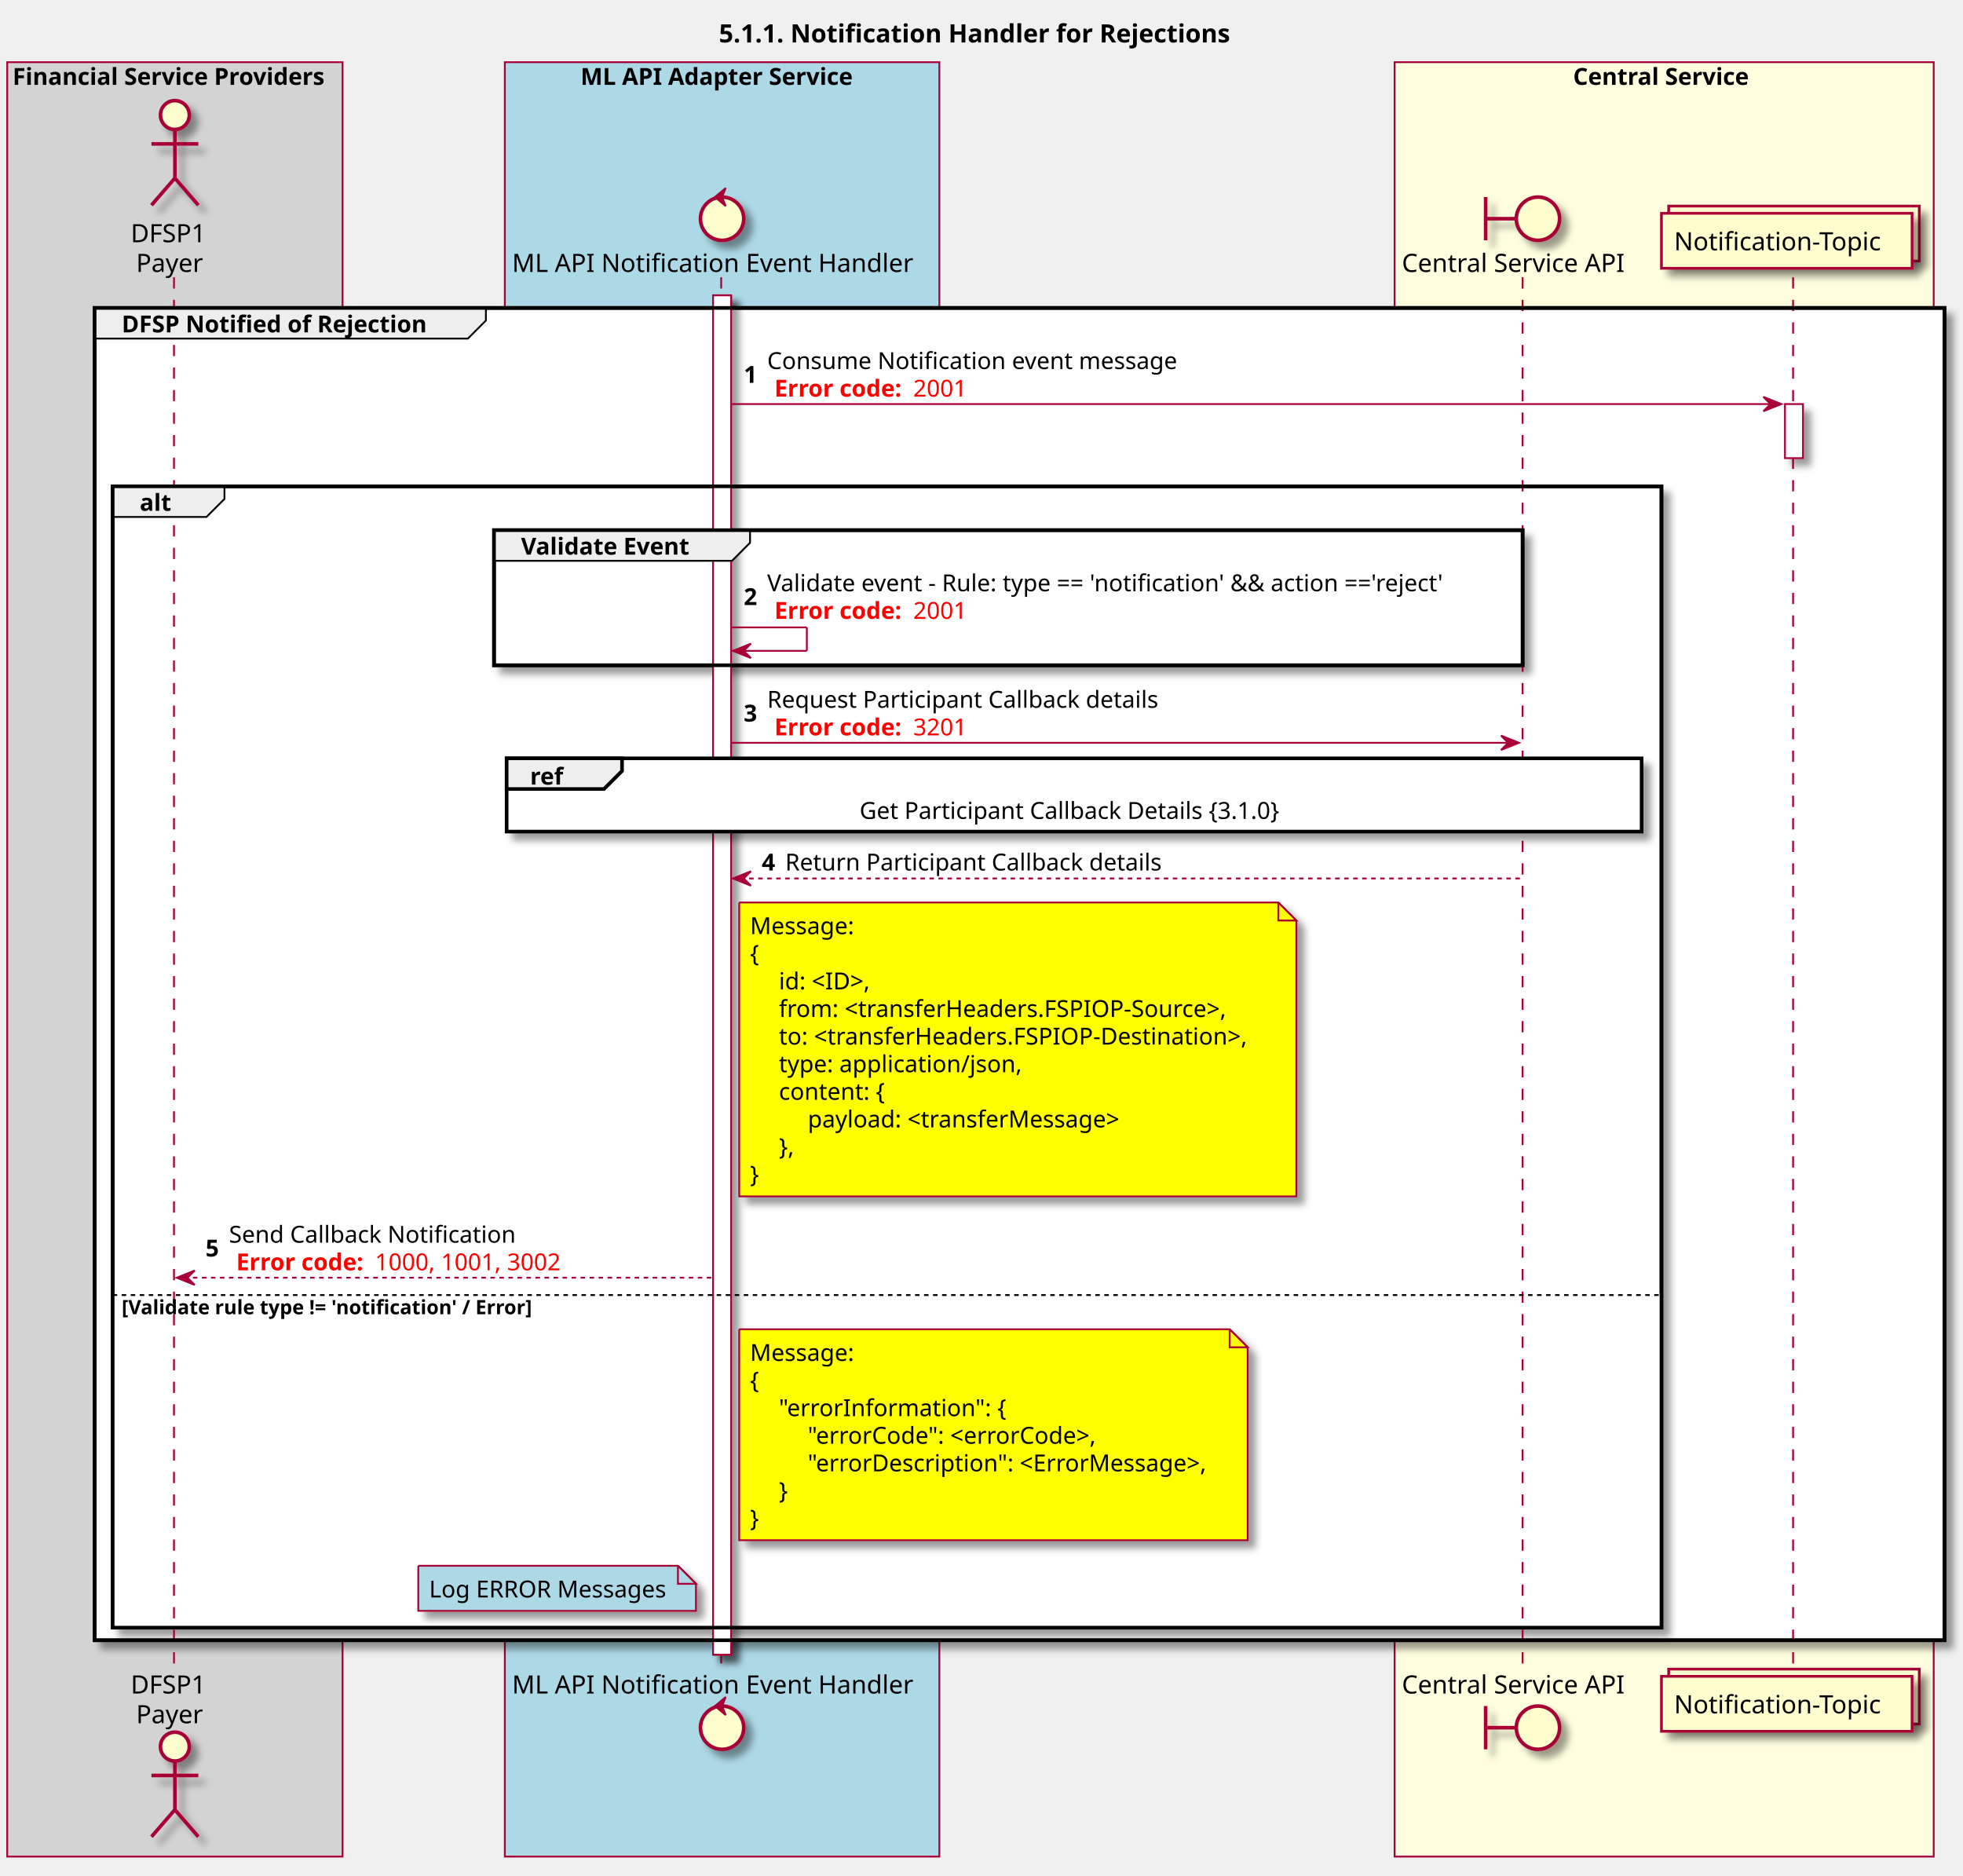
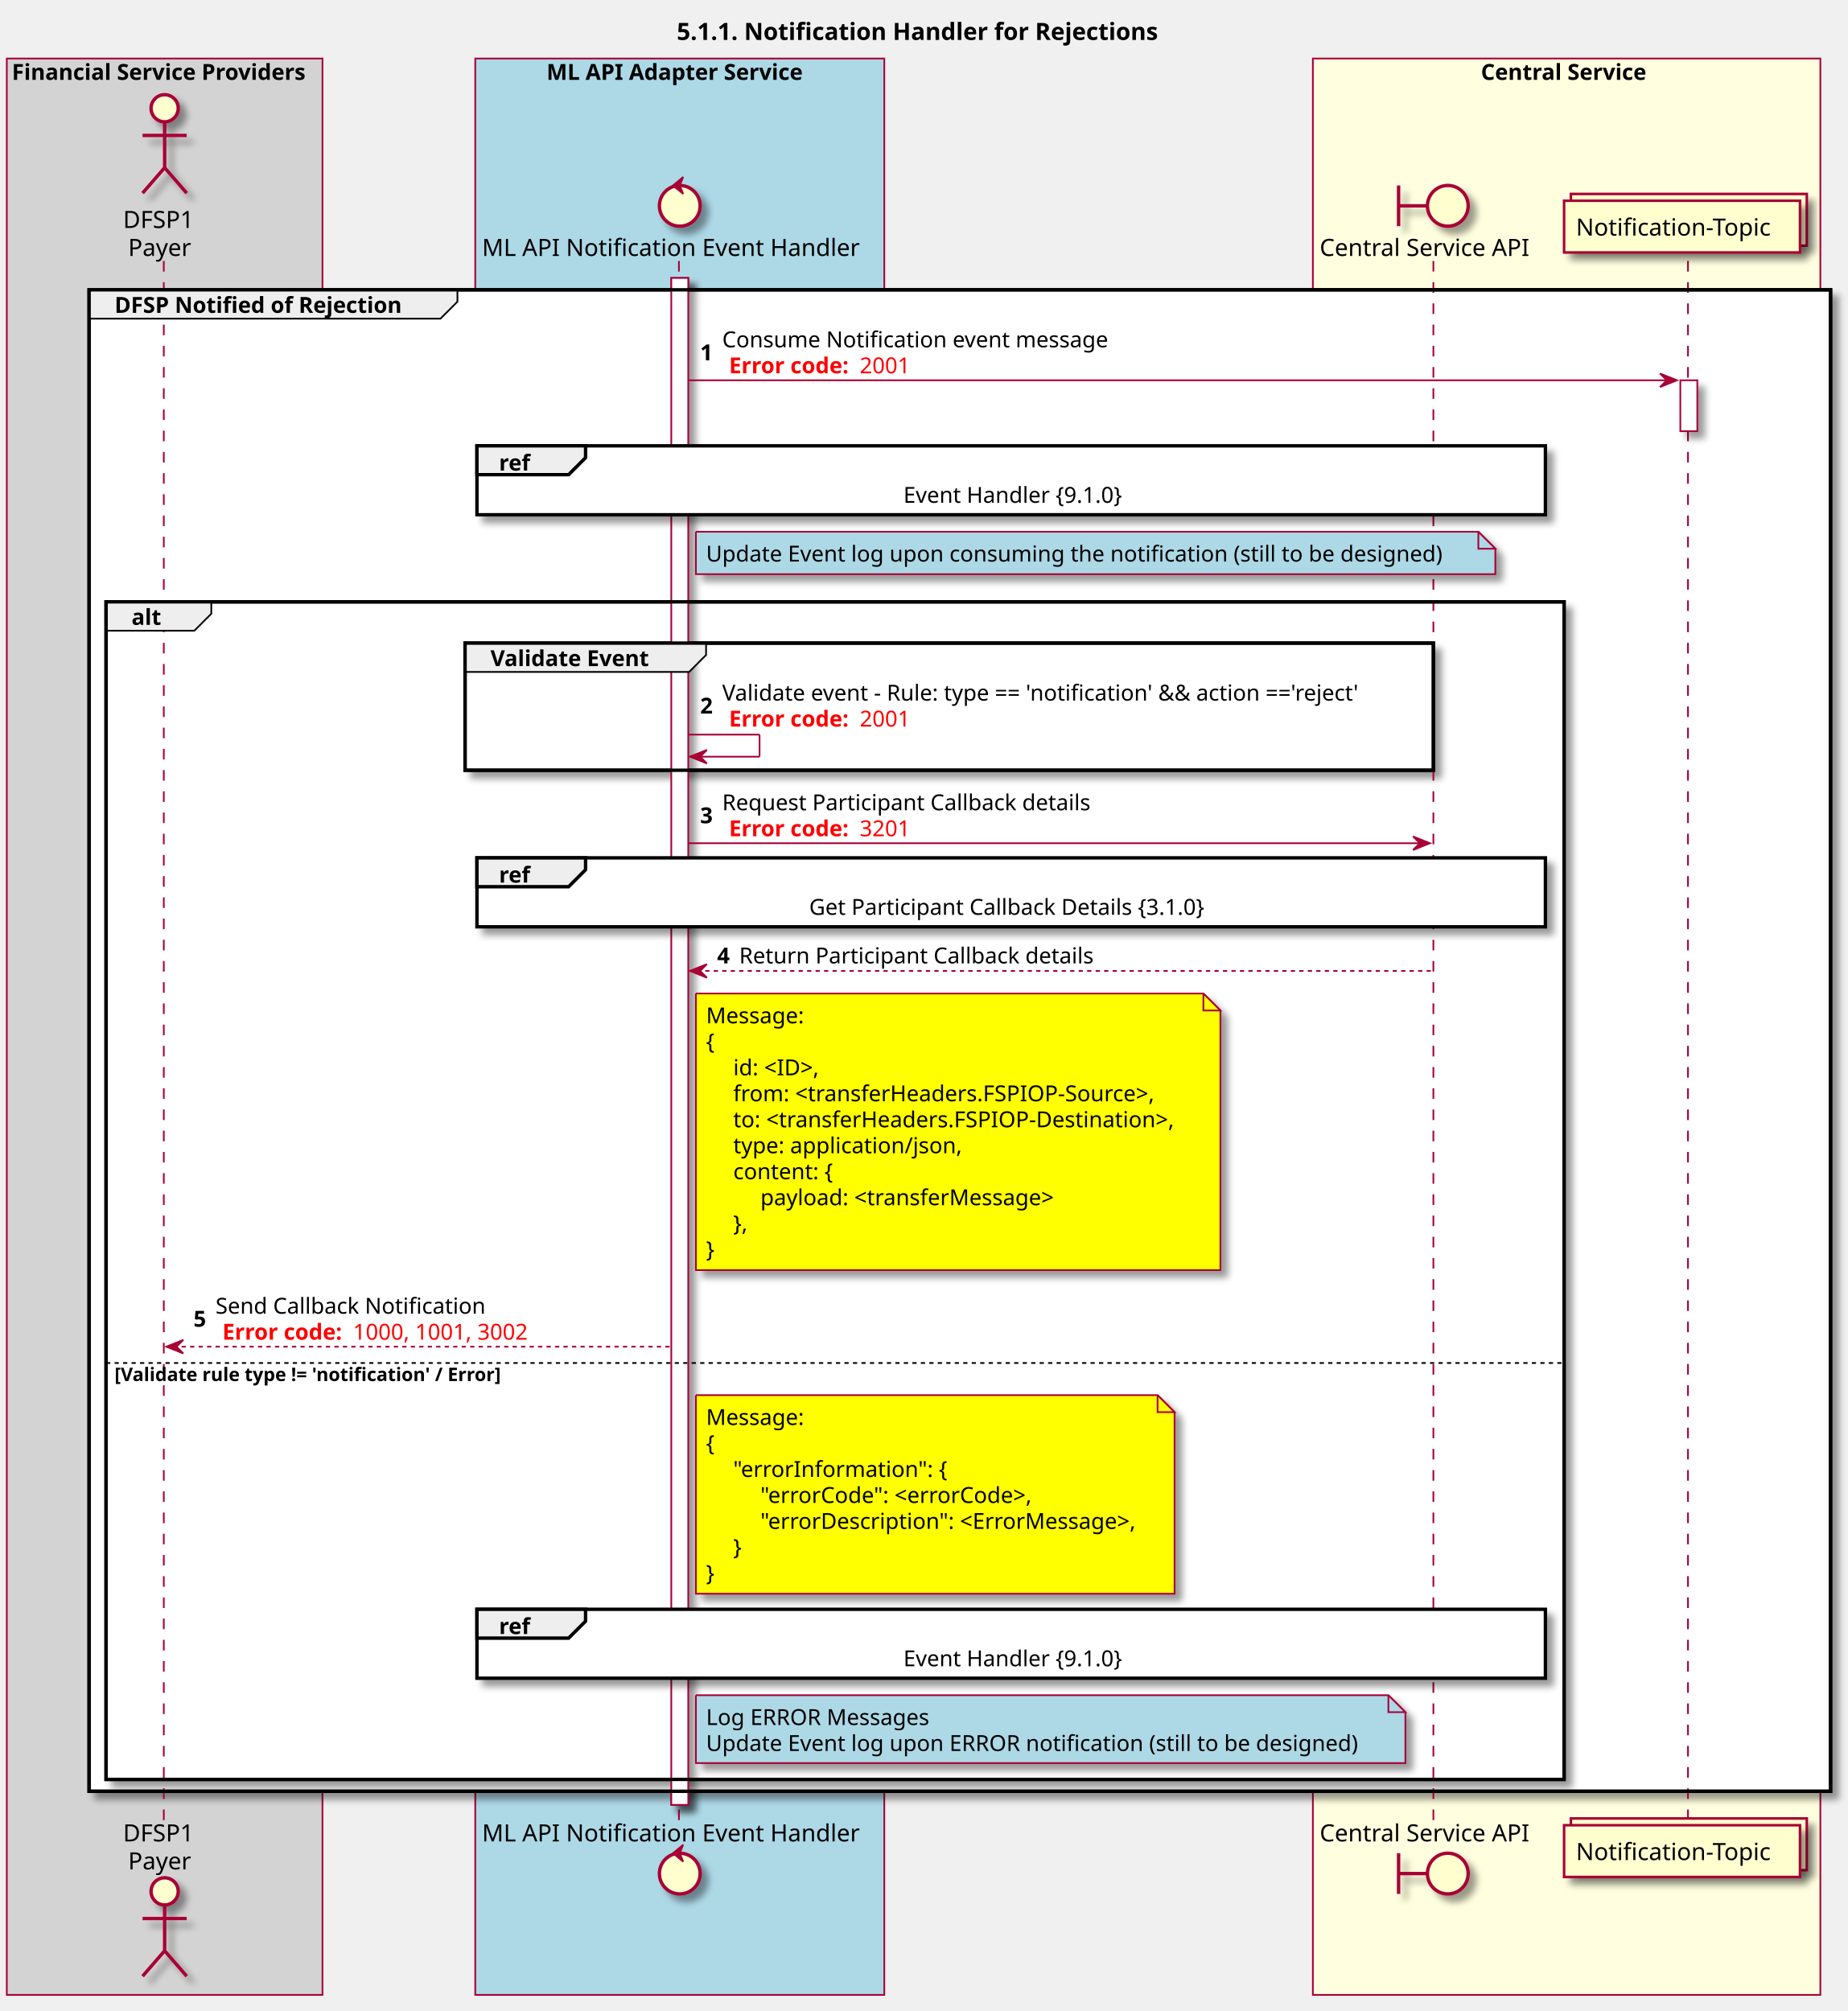
- <svg xmlns="http://www.w3.org/2000/svg" contentScriptType="application/ecmascript" contentStyleType="text/css" height="832px" preserveAspectRatio="none" style="width:871px;height:832px;" version="1.1" viewBox="0 0 871 832" width="871.2px" zoomAndPan="magnify">
+ <svg xmlns="http://www.w3.org/2000/svg" contentScriptType="application/ecmascript" contentStyleType="text/css" height="948.8px" preserveAspectRatio="none" style="width:871px;height:948px;" version="1.1" viewBox="0 0 871 948" width="871.2px" zoomAndPan="magnify">
  <defs>
-     <filter height="300%" id="f1252wdv6zt3p7" width="300%" x="-1" y="-1">
+     <filter height="300%" id="fje4k3qmsr1hd" width="300%" x="-1" y="-1">
      <feGaussianBlur result="blurOut" stdDeviation="1.6" />
      <feColorMatrix in="blurOut" result="blurOut2" type="matrix" values="0 0 0 0 0 0 0 0 0 0 0 0 0 0 0 0 0 0 .4 0" />
      <feOffset dx="3.2" dy="3.2" in="blurOut2" result="blurOut3" />
      <feBlend in="SourceGraphic" in2="blurOut3" mode="normal" />
    </filter>
  </defs>
  <g>
    <text fill="#000000" font-family="sans-serif" font-size="11.2" font-weight="bold" lengthAdjust="spacingAndGlyphs" textLength="235.2" x="319" y="18.828">5.1.1. Notification Handler for Rejections</text>
-     <rect fill="#D3D3D3" height="796.125" style="stroke: #A80036; stroke-width: 0.8;" width="148.8" x="3.2" y="27.591" />
+     <rect fill="#D3D3D3" height="912.816" style="stroke: #A80036; stroke-width: 0.8;" width="148.8" x="3.2" y="27.591" />
    <text fill="#000000" font-family="sans-serif" font-size="10.4" font-weight="bold" lengthAdjust="spacingAndGlyphs" textLength="144" x="5.6" y="37.645">Financial Service Providers</text>
-     <rect fill="#ADD8E6" height="796.125" style="stroke: #A80036; stroke-width: 0.8;" width="192.8" x="224" y="27.591" />
+     <rect fill="#ADD8E6" height="912.816" style="stroke: #A80036; stroke-width: 0.8;" width="192.8" x="224" y="27.591" />
    <text fill="#000000" font-family="sans-serif" font-size="10.4" font-weight="bold" lengthAdjust="spacingAndGlyphs" textLength="125.6" x="257.6" y="37.645">ML API Adapter Service</text>
-     <rect fill="#FFFFE0" height="796.125" style="stroke: #A80036; stroke-width: 0.8;" width="239.2" x="618.8" y="27.591" />
+     <rect fill="#FFFFE0" height="912.816" style="stroke: #A80036; stroke-width: 0.8;" width="239.2" x="618.8" y="27.591" />
    <text fill="#000000" font-family="sans-serif" font-size="10.4" font-weight="bold" lengthAdjust="spacingAndGlyphs" textLength="80.8" x="698" y="37.645">Central Service</text>
-     <rect fill="#FFFFFF" filter="url(#f1252wdv6zt3p7)" height="603.114" style="stroke: #A80036; stroke-width: 0.8;" width="8" x="316.4" y="131.02" />
-     <rect fill="#FFFFFF" filter="url(#f1252wdv6zt3p7)" height="24" style="stroke: #A80036; stroke-width: 0.8;" width="8" x="792" y="179.269" />
-     <rect fill="#FFFFFF" filter="url(#f1252wdv6zt3p7)" height="591.114" style="stroke: #000000; stroke-width: 1.6;" width="820.8" x="42" y="136.62" />
-     <rect fill="#FFFFFF" filter="url(#f1252wdv6zt3p7)" height="506.369" style="stroke: #000000; stroke-width: 1.6;" width="687.2" x="50" y="215.766" />
-     <rect fill="#FFFFFF" filter="url(#f1252wdv6zt3p7)" height="59.945" style="stroke: #000000; stroke-width: 1.6;" width="456.4" x="219.2" y="235.214" />
-     <rect fill="#FFFFFF" height="148.352" style="stroke: none; stroke-width: 0.8;" width="687.2" x="50" y="573.783" />
-     <line style="stroke: #A80036; stroke-width: 0.8; stroke-dasharray: 5.0,5.0;" x1="77.2" x2="77.2" y1="123.02" y2="741.334" />
-     <line style="stroke: #A80036; stroke-width: 0.8; stroke-dasharray: 5.0,5.0;" x1="320" x2="320" y1="123.02" y2="741.334" />
-     <line style="stroke: #A80036; stroke-width: 0.8; stroke-dasharray: 5.0,5.0;" x1="675.6" x2="675.6" y1="123.02" y2="741.334" />
-     <line style="stroke: #A80036; stroke-width: 0.8; stroke-dasharray: 5.0,5.0;" x1="795.6" x2="795.6" y1="123.02" y2="741.334" />
+     <rect fill="#FFFFFF" filter="url(#fje4k3qmsr1hd)" height="719.805" style="stroke: #A80036; stroke-width: 0.8;" width="8" x="316.4" y="131.02" />
+     <rect fill="#FFFFFF" filter="url(#fje4k3qmsr1hd)" height="24" style="stroke: #A80036; stroke-width: 0.8;" width="8" x="792" y="179.269" />
+     <rect fill="#FFFFFF" filter="url(#fje4k3qmsr1hd)" height="707.805" style="stroke: #000000; stroke-width: 1.6;" width="820.8" x="42" y="136.62" />
+     <rect fill="#FFFFFF" filter="url(#fje4k3qmsr1hd)" height="555.114" style="stroke: #000000; stroke-width: 1.6;" width="687.2" x="50" y="283.711" />
+     <rect fill="#FFFFFF" filter="url(#fje4k3qmsr1hd)" height="59.945" style="stroke: #000000; stroke-width: 1.6;" width="456.4" x="219.2" y="303.159" />
+     <rect fill="#FFFFFF" height="197.097" style="stroke: none; stroke-width: 0.8;" width="687.2" x="50" y="641.728" />
+     <line style="stroke: #A80036; stroke-width: 0.8; stroke-dasharray: 5.0,5.0;" x1="77.2" x2="77.2" y1="123.02" y2="858.025" />
+     <line style="stroke: #A80036; stroke-width: 0.8; stroke-dasharray: 5.0,5.0;" x1="320" x2="320" y1="123.02" y2="858.025" />
+     <line style="stroke: #A80036; stroke-width: 0.8; stroke-dasharray: 5.0,5.0;" x1="675.6" x2="675.6" y1="123.02" y2="858.025" />
+     <line style="stroke: #A80036; stroke-width: 0.8; stroke-dasharray: 5.0,5.0;" x1="795.6" x2="795.6" y1="123.02" y2="858.025" />
    <text fill="#000000" font-family="sans-serif" font-size="11.2" lengthAdjust="spacingAndGlyphs" textLength="34.4" x="58" y="107.467">DFSP1</text>
    <text fill="#000000" font-family="sans-serif" font-size="11.2" lengthAdjust="spacingAndGlyphs" textLength="29.6" x="60.4" y="120.658">Payer</text>
-     <ellipse cx="77.6" cy="51.039" fill="#FEFECE" filter="url(#f1252wdv6zt3p7)" rx="6.4" ry="6.4" style="stroke: #A80036; stroke-width: 1.6;" />
-     <path d="M77.6,57.439 L77.6,79.039 M67.2,63.839 L88,63.839 M77.6,79.039 L67.2,91.039 M77.6,79.039 L88,91.039 " fill="none" filter="url(#f1252wdv6zt3p7)" style="stroke: #A80036; stroke-width: 1.6;" />
-     <text fill="#000000" font-family="sans-serif" font-size="11.2" lengthAdjust="spacingAndGlyphs" textLength="34.4" x="58" y="751.362">DFSP1</text>
-     <text fill="#000000" font-family="sans-serif" font-size="11.2" lengthAdjust="spacingAndGlyphs" textLength="29.6" x="60.4" y="764.553">Payer</text>
-     <ellipse cx="77.6" cy="774.916" fill="#FEFECE" filter="url(#f1252wdv6zt3p7)" rx="6.4" ry="6.4" style="stroke: #A80036; stroke-width: 1.6;" />
-     <path d="M77.6,781.316 L77.6,802.916 M67.2,787.716 L88,787.716 M77.6,802.916 L67.2,814.916 M77.6,802.916 L88,814.916 " fill="none" filter="url(#f1252wdv6zt3p7)" style="stroke: #A80036; stroke-width: 1.6;" />
+     <ellipse cx="77.6" cy="51.039" fill="#FEFECE" filter="url(#fje4k3qmsr1hd)" rx="6.4" ry="6.4" style="stroke: #A80036; stroke-width: 1.6;" />
+     <path d="M77.6,57.439 L77.6,79.039 M67.2,63.839 L88,63.839 M77.6,79.039 L67.2,91.039 M77.6,79.039 L88,91.039 " fill="none" filter="url(#fje4k3qmsr1hd)" style="stroke: #A80036; stroke-width: 1.6;" />
+     <text fill="#000000" font-family="sans-serif" font-size="11.2" lengthAdjust="spacingAndGlyphs" textLength="34.4" x="58" y="868.053">DFSP1</text>
+     <text fill="#000000" font-family="sans-serif" font-size="11.2" lengthAdjust="spacingAndGlyphs" textLength="29.6" x="60.4" y="881.244">Payer</text>
+     <ellipse cx="77.6" cy="891.606" fill="#FEFECE" filter="url(#fje4k3qmsr1hd)" rx="6.4" ry="6.4" style="stroke: #A80036; stroke-width: 1.6;" />
+     <path d="M77.6,898.006 L77.6,919.606 M67.2,904.406 L88,904.406 M77.6,919.606 L67.2,931.606 M77.6,919.606 L88,931.606 " fill="none" filter="url(#fje4k3qmsr1hd)" style="stroke: #A80036; stroke-width: 1.6;" />
    <text fill="#000000" font-family="sans-serif" font-size="11.2" lengthAdjust="spacingAndGlyphs" textLength="181.6" x="227.2" y="120.658">ML API Notification Event Handler</text>
-     <ellipse cx="320.4" cy="97.03" fill="#FEFECE" filter="url(#f1252wdv6zt3p7)" rx="9.6" ry="9.6" style="stroke: #A80036; stroke-width: 1.6;" />
+     <ellipse cx="320.4" cy="97.03" fill="#FEFECE" filter="url(#fje4k3qmsr1hd)" rx="9.6" ry="9.6" style="stroke: #A80036; stroke-width: 1.6;" />
    <polygon fill="#A80036" points="317.2,87.43,322,83.43,320.4,87.43,322,91.43,317.2,87.43" style="stroke: #A80036; stroke-width: 0.8;" />
-     <text fill="#000000" font-family="sans-serif" font-size="11.2" lengthAdjust="spacingAndGlyphs" textLength="181.6" x="227.2" y="751.362">ML API Notification Event Handler</text>
-     <ellipse cx="320.4" cy="766.525" fill="#FEFECE" filter="url(#f1252wdv6zt3p7)" rx="9.6" ry="9.6" style="stroke: #A80036; stroke-width: 1.6;" />
-     <polygon fill="#A80036" points="317.2,756.925,322,752.925,320.4,756.925,322,760.925,317.2,756.925" style="stroke: #A80036; stroke-width: 0.8;" />
+     <text fill="#000000" font-family="sans-serif" font-size="11.2" lengthAdjust="spacingAndGlyphs" textLength="181.6" x="227.2" y="868.053">ML API Notification Event Handler</text>
+     <ellipse cx="320.4" cy="883.216" fill="#FEFECE" filter="url(#fje4k3qmsr1hd)" rx="9.6" ry="9.6" style="stroke: #A80036; stroke-width: 1.6;" />
+     <polygon fill="#A80036" points="317.2,873.616,322,869.616,320.4,873.616,322,877.616,317.2,873.616" style="stroke: #A80036; stroke-width: 0.8;" />
    <text fill="#000000" font-family="sans-serif" font-size="11.2" lengthAdjust="spacingAndGlyphs" textLength="102.4" x="622" y="120.658">Central Service API</text>
-     <path d="M659.2,87.43 L659.2,106.63 M659.2,97.03 L672.8,97.03 " fill="none" filter="url(#f1252wdv6zt3p7)" style="stroke: #A80036; stroke-width: 1.6;" />
-     <ellipse cx="682.4" cy="97.03" fill="#FEFECE" filter="url(#f1252wdv6zt3p7)" rx="9.6" ry="9.6" style="stroke: #A80036; stroke-width: 1.6;" />
-     <text fill="#000000" font-family="sans-serif" font-size="11.2" lengthAdjust="spacingAndGlyphs" textLength="102.4" x="622" y="751.362">Central Service API</text>
-     <path d="M659.2,756.925 L659.2,776.125 M659.2,766.525 L672.8,766.525 " fill="none" filter="url(#f1252wdv6zt3p7)" style="stroke: #A80036; stroke-width: 1.6;" />
-     <ellipse cx="682.4" cy="766.525" fill="#FEFECE" filter="url(#f1252wdv6zt3p7)" rx="9.6" ry="9.6" style="stroke: #A80036; stroke-width: 1.6;" />
-     <rect fill="#FEFECE" filter="url(#f1252wdv6zt3p7)" height="24.391" style="stroke: #A80036; stroke-width: 1.2;" width="111.2" x="740.4" y="91.43" />
-     <rect fill="#FEFECE" filter="url(#f1252wdv6zt3p7)" height="24.391" style="stroke: #A80036; stroke-width: 1.2;" width="111.2" x="737.2" y="94.63" />
+     <path d="M659.2,87.43 L659.2,106.63 M659.2,97.03 L672.8,97.03 " fill="none" filter="url(#fje4k3qmsr1hd)" style="stroke: #A80036; stroke-width: 1.6;" />
+     <ellipse cx="682.4" cy="97.03" fill="#FEFECE" filter="url(#fje4k3qmsr1hd)" rx="9.6" ry="9.6" style="stroke: #A80036; stroke-width: 1.6;" />
+     <text fill="#000000" font-family="sans-serif" font-size="11.2" lengthAdjust="spacingAndGlyphs" textLength="102.4" x="622" y="868.053">Central Service API</text>
+     <path d="M659.2,873.616 L659.2,892.816 M659.2,883.216 L672.8,883.216 " fill="none" filter="url(#fje4k3qmsr1hd)" style="stroke: #A80036; stroke-width: 1.6;" />
+     <ellipse cx="682.4" cy="883.216" fill="#FEFECE" filter="url(#fje4k3qmsr1hd)" rx="9.6" ry="9.6" style="stroke: #A80036; stroke-width: 1.6;" />
+     <rect fill="#FEFECE" filter="url(#fje4k3qmsr1hd)" height="24.391" style="stroke: #A80036; stroke-width: 1.2;" width="111.2" x="740.4" y="91.43" />
+     <rect fill="#FEFECE" filter="url(#fje4k3qmsr1hd)" height="24.391" style="stroke: #A80036; stroke-width: 1.2;" width="111.2" x="737.2" y="94.63" />
    <text fill="#000000" font-family="sans-serif" font-size="11.2" lengthAdjust="spacingAndGlyphs" textLength="100" x="742.8" y="111.058">Notification-Topic</text>
-     <rect fill="#FEFECE" filter="url(#f1252wdv6zt3p7)" height="24.391" style="stroke: #A80036; stroke-width: 1.2;" width="111.2" x="740.4" y="740.534" />
-     <rect fill="#FEFECE" filter="url(#f1252wdv6zt3p7)" height="24.391" style="stroke: #A80036; stroke-width: 1.2;" width="111.2" x="737.2" y="743.734" />
-     <text fill="#000000" font-family="sans-serif" font-size="11.2" lengthAdjust="spacingAndGlyphs" textLength="100" x="742.8" y="760.163">Notification-Topic</text>
-     <rect fill="#FFFFFF" filter="url(#f1252wdv6zt3p7)" height="603.114" style="stroke: #A80036; stroke-width: 0.8;" width="8" x="316.4" y="131.02" />
-     <rect fill="#FFFFFF" filter="url(#f1252wdv6zt3p7)" height="24" style="stroke: #A80036; stroke-width: 0.8;" width="8" x="792" y="179.269" />
+     <rect fill="#FEFECE" filter="url(#fje4k3qmsr1hd)" height="24.391" style="stroke: #A80036; stroke-width: 1.2;" width="111.2" x="740.4" y="857.225" />
+     <rect fill="#FEFECE" filter="url(#fje4k3qmsr1hd)" height="24.391" style="stroke: #A80036; stroke-width: 1.2;" width="111.2" x="737.2" y="860.425" />
+     <text fill="#000000" font-family="sans-serif" font-size="11.2" lengthAdjust="spacingAndGlyphs" textLength="100" x="742.8" y="876.853">Notification-Topic</text>
+     <rect fill="#FFFFFF" filter="url(#fje4k3qmsr1hd)" height="719.805" style="stroke: #A80036; stroke-width: 0.8;" width="8" x="316.4" y="131.02" />
+     <rect fill="#FFFFFF" filter="url(#fje4k3qmsr1hd)" height="24" style="stroke: #A80036; stroke-width: 0.8;" width="8" x="792" y="179.269" />
    <path d="M42,136.62 L215.6,136.62 L215.6,142.22 L207.6,150.22 L42,150.22 L42,136.62 " fill="#EEEEEE" style="stroke: #000000; stroke-width: 0.8;" />
-     <rect fill="none" height="591.114" style="stroke: #000000; stroke-width: 1.6;" width="820.8" x="42" y="136.62" />
+     <rect fill="none" height="707.805" style="stroke: #000000; stroke-width: 1.6;" width="820.8" x="42" y="136.62" />
    <text fill="#000000" font-family="sans-serif" font-size="10.4" font-weight="bold" lengthAdjust="spacingAndGlyphs" textLength="137.6" x="54" y="147.475">DFSP Notified of Rejection</text>
    <polygon fill="#A80036" points="782.4,176.069,790.4,179.269,782.4,182.469,785.6,179.269" style="stroke: #A80036; stroke-width: 0.8;" />
    <line style="stroke: #A80036; stroke-width: 0.8;" x1="324.4" x2="787.2" y1="179.269" y2="179.269" />
    <text fill="#000000" font-family="sans-serif" font-size="10.4" font-weight="bold" lengthAdjust="spacingAndGlyphs" textLength="7.2" x="330" y="169.848">1</text>
    <text fill="#000000" font-family="sans-serif" font-size="10.4" lengthAdjust="spacingAndGlyphs" textLength="188" x="340.4" y="163.723">Consume Notification event message</text>
    <text fill="#000000" font-family="sans-serif" font-size="10.4" lengthAdjust="spacingAndGlyphs" textLength="0" x="343.6" y="175.972" />
    <text fill="#FF0000" font-family="sans-serif" font-size="10.4" font-weight="bold" lengthAdjust="spacingAndGlyphs" textLength="58.4" x="343.6" y="175.972">Error code:</text>
    <text fill="#FF0000" font-family="sans-serif" font-size="10.4" lengthAdjust="spacingAndGlyphs" textLength="25.6" x="405.2" y="175.972">2001</text>
-     <path d="M50,215.766 L99.6,215.766 L99.6,221.366 L91.6,229.366 L50,229.366 L50,215.766 " fill="#EEEEEE" style="stroke: #000000; stroke-width: 0.8;" />
-     <rect fill="none" height="506.369" style="stroke: #000000; stroke-width: 1.6;" width="687.2" x="50" y="215.766" />
-     <text fill="#000000" font-family="sans-serif" font-size="10.4" font-weight="bold" lengthAdjust="spacingAndGlyphs" textLength="13.6" x="62" y="226.62">alt</text>
-     <path d="M219.2,235.214 L332.8,235.214 L332.8,240.814 L324.8,248.814 L219.2,248.814 L219.2,235.214 " fill="#EEEEEE" style="stroke: #000000; stroke-width: 0.8;" />
-     <rect fill="none" height="59.945" style="stroke: #000000; stroke-width: 1.6;" width="456.4" x="219.2" y="235.214" />
-     <text fill="#000000" font-family="sans-serif" font-size="10.4" font-weight="bold" lengthAdjust="spacingAndGlyphs" textLength="77.6" x="231.2" y="246.069">Validate Event</text>
-     <line style="stroke: #A80036; stroke-width: 0.8;" x1="324.4" x2="358" y1="278.359" y2="278.359" />
-     <line style="stroke: #A80036; stroke-width: 0.8;" x1="358" x2="358" y1="278.359" y2="288.759" />
-     <line style="stroke: #A80036; stroke-width: 0.8;" x1="325.2" x2="358" y1="288.759" y2="288.759" />
-     <polygon fill="#A80036" points="333.2,285.559,325.2,288.759,333.2,291.959,330,288.759" style="stroke: #A80036; stroke-width: 0.8;" />
-     <text fill="#000000" font-family="sans-serif" font-size="10.4" font-weight="bold" lengthAdjust="spacingAndGlyphs" textLength="7.2" x="330" y="268.441">2</text>
-     <text fill="#000000" font-family="sans-serif" font-size="10.4" lengthAdjust="spacingAndGlyphs" textLength="322.4" x="340.4" y="262.317">Validate event - Rule: type == 'notification' &amp;&amp; action =='reject'</text>
-     <text fill="#000000" font-family="sans-serif" font-size="10.4" lengthAdjust="spacingAndGlyphs" textLength="0" x="343.6" y="274.566" />
-     <text fill="#FF0000" font-family="sans-serif" font-size="10.4" font-weight="bold" lengthAdjust="spacingAndGlyphs" textLength="58.4" x="343.6" y="274.566">Error code:</text>
-     <text fill="#FF0000" font-family="sans-serif" font-size="10.4" lengthAdjust="spacingAndGlyphs" textLength="25.6" x="405.2" y="274.566">2001</text>
-     <polygon fill="#A80036" points="666,326.359,674,329.559,666,332.759,669.2,329.559" style="stroke: #A80036; stroke-width: 0.8;" />
-     <line style="stroke: #A80036; stroke-width: 0.8;" x1="324.4" x2="670.8" y1="329.559" y2="329.559" />
-     <text fill="#000000" font-family="sans-serif" font-size="10.4" font-weight="bold" lengthAdjust="spacingAndGlyphs" textLength="7.2" x="330" y="320.138">3</text>
-     <text fill="#000000" font-family="sans-serif" font-size="10.4" lengthAdjust="spacingAndGlyphs" textLength="180" x="340.4" y="314.014">Request Participant Callback details</text>
-     <text fill="#000000" font-family="sans-serif" font-size="10.4" lengthAdjust="spacingAndGlyphs" textLength="0" x="343.6" y="326.262" />
-     <text fill="#FF0000" font-family="sans-serif" font-size="10.4" font-weight="bold" lengthAdjust="spacingAndGlyphs" textLength="58.4" x="343.6" y="326.262">Error code:</text>
-     <text fill="#FF0000" font-family="sans-serif" font-size="10.4" lengthAdjust="spacingAndGlyphs" textLength="25.6" x="405.2" y="326.262">3201</text>
-     <rect fill="#FFFFFF" filter="url(#f1252wdv6zt3p7)" height="32.497" style="stroke: #000000; stroke-width: 1.6;" width="503.6" x="224.8" y="336.456" />
-     <polygon fill="#EEEEEE" points="224.8,336.456,276,336.456,276,342.056,268,350.056,224.8,350.056,224.8,336.456" style="stroke: #000000; stroke-width: 1.6;" />
-     <text fill="#000000" font-family="sans-serif" font-size="10.4" font-weight="bold" lengthAdjust="spacingAndGlyphs" textLength="15.2" x="235.2" y="348.111">ref</text>
-     <text fill="#000000" font-family="sans-serif" font-size="10.4" lengthAdjust="spacingAndGlyphs" textLength="193.6" x="381.4" y="363.311">Get Participant Callback Details {3.1.0}</text>
-     <polygon fill="#A80036" points="333.2,386.553,325.2,389.753,333.2,392.953,330,389.753" style="stroke: #A80036; stroke-width: 0.8;" />
-     <line style="stroke: #A80036; stroke-width: 0.8; stroke-dasharray: 2.0,2.0;" x1="328.4" x2="674.8" y1="389.753" y2="389.753" />
-     <text fill="#000000" font-family="sans-serif" font-size="10.4" font-weight="bold" lengthAdjust="spacingAndGlyphs" textLength="7.2" x="338" y="386.208">4</text>
-     <text fill="#000000" font-family="sans-serif" font-size="10.4" lengthAdjust="spacingAndGlyphs" textLength="172.8" x="348.4" y="386.208">Return Participant Callback details</text>
-     <path d="M328,400.402 L328,530.802 L575.2,530.802 L575.2,408.402 L567.2,400.402 L328,400.402 " fill="#FFFF00" filter="url(#f1252wdv6zt3p7)" style="stroke: #A80036; stroke-width: 0.8;" />
-     <path d="M567.2,400.402 L567.2,408.402 L575.2,408.402 L567.2,400.402 " fill="#FFFF00" style="stroke: #A80036; stroke-width: 0.8;" />
-     <text fill="#000000" font-family="sans-serif" font-size="10.4" lengthAdjust="spacingAndGlyphs" textLength="46.4" x="332.8" y="414.456">Message:</text>
-     <text fill="#000000" font-family="sans-serif" font-size="10.4" lengthAdjust="spacingAndGlyphs" textLength="3.2" x="332.8" y="426.705">{</text>
-     <text fill="#000000" font-family="sans-serif" font-size="10.4" lengthAdjust="spacingAndGlyphs" textLength="46.4" x="345.6" y="438.953">id: &lt;ID&gt;,</text>
-     <text fill="#000000" font-family="sans-serif" font-size="10.4" lengthAdjust="spacingAndGlyphs" textLength="206.4" x="345.6" y="451.202">from: &lt;transferHeaders.FSPIOP-Source&gt;,</text>
-     <text fill="#000000" font-family="sans-serif" font-size="10.4" lengthAdjust="spacingAndGlyphs" textLength="217.6" x="345.6" y="463.45">to: &lt;transferHeaders.FSPIOP-Destination&gt;,</text>
-     <text fill="#000000" font-family="sans-serif" font-size="10.4" lengthAdjust="spacingAndGlyphs" textLength="114.4" x="345.6" y="475.698">type: application/json,</text>
-     <text fill="#000000" font-family="sans-serif" font-size="10.4" lengthAdjust="spacingAndGlyphs" textLength="48" x="345.6" y="487.947">content: {</text>
-     <text fill="#000000" font-family="sans-serif" font-size="10.4" lengthAdjust="spacingAndGlyphs" textLength="144" x="358.4" y="500.195">payload: &lt;transferMessage&gt;</text>
-     <text fill="#000000" font-family="sans-serif" font-size="10.4" lengthAdjust="spacingAndGlyphs" textLength="6.4" x="345.6" y="512.444">},</text>
-     <text fill="#000000" font-family="sans-serif" font-size="10.4" lengthAdjust="spacingAndGlyphs" textLength="3.2" x="332.8" y="524.692">}</text>
-     <polygon fill="#A80036" points="86.4,563.686,78.4,566.886,86.4,570.086,83.2,566.886" style="stroke: #A80036; stroke-width: 0.8;" />
-     <line style="stroke: #A80036; stroke-width: 0.8; stroke-dasharray: 2.0,2.0;" x1="81.6" x2="315.6" y1="566.886" y2="566.886" />
-     <text fill="#000000" font-family="sans-serif" font-size="10.4" font-weight="bold" lengthAdjust="spacingAndGlyphs" textLength="7.2" x="91.2" y="557.465">5</text>
-     <text fill="#000000" font-family="sans-serif" font-size="10.4" lengthAdjust="spacingAndGlyphs" textLength="133.6" x="101.6" y="551.341">Send Callback Notification</text>
-     <text fill="#000000" font-family="sans-serif" font-size="10.4" lengthAdjust="spacingAndGlyphs" textLength="0" x="104.8" y="563.589" />
-     <text fill="#FF0000" font-family="sans-serif" font-size="10.4" font-weight="bold" lengthAdjust="spacingAndGlyphs" textLength="58.4" x="104.8" y="563.589">Error code:</text>
-     <text fill="#FF0000" font-family="sans-serif" font-size="10.4" lengthAdjust="spacingAndGlyphs" textLength="89.6" x="166.4" y="563.589">1000, 1001, 3002</text>
-     <line style="stroke: #000000; stroke-width: 0.8; stroke-dasharray: 2.0,2.0;" x1="50" x2="737.2" y1="574.583" y2="574.583" />
-     <text fill="#000000" font-family="sans-serif" font-size="8.8" font-weight="bold" lengthAdjust="spacingAndGlyphs" textLength="192" x="54" y="583.091">[Validate rule type != 'notification' / Error]</text>
-     <path d="M328,589.747 L328,683.347 L553.6,683.347 L553.6,597.747 L545.6,589.747 L328,589.747 " fill="#FFFF00" filter="url(#f1252wdv6zt3p7)" style="stroke: #A80036; stroke-width: 0.8;" />
-     <path d="M545.6,589.747 L545.6,597.747 L553.6,597.747 L545.6,589.747 " fill="#FFFF00" style="stroke: #A80036; stroke-width: 0.8;" />
-     <text fill="#000000" font-family="sans-serif" font-size="10.4" lengthAdjust="spacingAndGlyphs" textLength="46.4" x="332.8" y="603.802">Message:</text>
-     <text fill="#000000" font-family="sans-serif" font-size="10.4" lengthAdjust="spacingAndGlyphs" textLength="3.2" x="332.8" y="616.05">{</text>
-     <text fill="#000000" font-family="sans-serif" font-size="10.4" lengthAdjust="spacingAndGlyphs" textLength="100.8" x="345.6" y="628.298">"errorInformation": {</text>
-     <text fill="#000000" font-family="sans-serif" font-size="10.4" lengthAdjust="spacingAndGlyphs" textLength="132.8" x="358.4" y="640.547">"errorCode": &lt;errorCode&gt;,</text>
-     <text fill="#000000" font-family="sans-serif" font-size="10.4" lengthAdjust="spacingAndGlyphs" textLength="183.2" x="358.4" y="652.795">"errorDescription": &lt;ErrorMessage&gt;,</text>
-     <text fill="#000000" font-family="sans-serif" font-size="10.4" lengthAdjust="spacingAndGlyphs" textLength="3.2" x="345.6" y="665.044">}</text>
-     <text fill="#000000" font-family="sans-serif" font-size="10.4" lengthAdjust="spacingAndGlyphs" textLength="3.2" x="332.8" y="677.292">}</text>
-     <path d="M185.6,694.686 L185.6,714.686 L308.8,714.686 L308.8,702.686 L300.8,694.686 L185.6,694.686 " fill="#ADD8E6" filter="url(#f1252wdv6zt3p7)" style="stroke: #A80036; stroke-width: 0.8;" />
-     <path d="M300.8,694.686 L300.8,702.686 L308.8,702.686 L300.8,694.686 " fill="#ADD8E6" style="stroke: #A80036; stroke-width: 0.8;" />
-     <text fill="#000000" font-family="sans-serif" font-size="10.4" lengthAdjust="spacingAndGlyphs" textLength="106.4" x="190.4" y="708.741">Log ERROR Messages</text>
+     <rect fill="#FFFFFF" filter="url(#fje4k3qmsr1hd)" height="32.497" style="stroke: #000000; stroke-width: 1.6;" width="503.6" x="224.8" y="210.166" />
+     <polygon fill="#EEEEEE" points="224.8,210.166,276,210.166,276,215.766,268,223.766,224.8,223.766,224.8,210.166" style="stroke: #000000; stroke-width: 1.6;" />
+     <text fill="#000000" font-family="sans-serif" font-size="10.4" font-weight="bold" lengthAdjust="spacingAndGlyphs" textLength="15.2" x="235.2" y="221.82">ref</text>
+     <text fill="#000000" font-family="sans-serif" font-size="10.4" lengthAdjust="spacingAndGlyphs" textLength="104.8" x="425.8" y="237.02">Event Handler {9.1.0}</text>
+     <path d="M328,250.662 L328,270.663 L704.8,270.663 L704.8,258.663 L696.8,250.662 L328,250.662 " fill="#ADD8E6" filter="url(#fje4k3qmsr1hd)" style="stroke: #A80036; stroke-width: 0.8;" />
+     <path d="M696.8,250.662 L696.8,258.663 L704.8,258.663 L696.8,250.662 " fill="#ADD8E6" style="stroke: #A80036; stroke-width: 0.8;" />
+     <text fill="#000000" font-family="sans-serif" font-size="10.4" lengthAdjust="spacingAndGlyphs" textLength="360" x="332.8" y="264.717">Update Event log upon consuming the notification (still to be designed)</text>
+     <path d="M50,283.711 L99.6,283.711 L99.6,289.311 L91.6,297.311 L50,297.311 L50,283.711 " fill="#EEEEEE" style="stroke: #000000; stroke-width: 0.8;" />
+     <rect fill="none" height="555.114" style="stroke: #000000; stroke-width: 1.6;" width="687.2" x="50" y="283.711" />
+     <text fill="#000000" font-family="sans-serif" font-size="10.4" font-weight="bold" lengthAdjust="spacingAndGlyphs" textLength="13.6" x="62" y="294.566">alt</text>
+     <path d="M219.2,303.159 L332.8,303.159 L332.8,308.759 L324.8,316.759 L219.2,316.759 L219.2,303.159 " fill="#EEEEEE" style="stroke: #000000; stroke-width: 0.8;" />
+     <rect fill="none" height="59.945" style="stroke: #000000; stroke-width: 1.6;" width="456.4" x="219.2" y="303.159" />
+     <text fill="#000000" font-family="sans-serif" font-size="10.4" font-weight="bold" lengthAdjust="spacingAndGlyphs" textLength="77.6" x="231.2" y="314.014">Validate Event</text>
+     <line style="stroke: #A80036; stroke-width: 0.8;" x1="324.4" x2="358" y1="346.305" y2="346.305" />
+     <line style="stroke: #A80036; stroke-width: 0.8;" x1="358" x2="358" y1="346.305" y2="356.705" />
+     <line style="stroke: #A80036; stroke-width: 0.8;" x1="325.2" x2="358" y1="356.705" y2="356.705" />
+     <polygon fill="#A80036" points="333.2,353.505,325.2,356.705,333.2,359.905,330,356.705" style="stroke: #A80036; stroke-width: 0.8;" />
+     <text fill="#000000" font-family="sans-serif" font-size="10.4" font-weight="bold" lengthAdjust="spacingAndGlyphs" textLength="7.2" x="330" y="336.387">2</text>
+     <text fill="#000000" font-family="sans-serif" font-size="10.4" lengthAdjust="spacingAndGlyphs" textLength="322.4" x="340.4" y="330.262">Validate event - Rule: type == 'notification' &amp;&amp; action =='reject'</text>
+     <text fill="#000000" font-family="sans-serif" font-size="10.4" lengthAdjust="spacingAndGlyphs" textLength="0" x="343.6" y="342.511" />
+     <text fill="#FF0000" font-family="sans-serif" font-size="10.4" font-weight="bold" lengthAdjust="spacingAndGlyphs" textLength="58.4" x="343.6" y="342.511">Error code:</text>
+     <text fill="#FF0000" font-family="sans-serif" font-size="10.4" lengthAdjust="spacingAndGlyphs" textLength="25.6" x="405.2" y="342.511">2001</text>
+     <polygon fill="#A80036" points="666,394.305,674,397.505,666,400.705,669.2,397.505" style="stroke: #A80036; stroke-width: 0.8;" />
+     <line style="stroke: #A80036; stroke-width: 0.8;" x1="324.4" x2="670.8" y1="397.505" y2="397.505" />
+     <text fill="#000000" font-family="sans-serif" font-size="10.4" font-weight="bold" lengthAdjust="spacingAndGlyphs" textLength="7.2" x="330" y="388.084">3</text>
+     <text fill="#000000" font-family="sans-serif" font-size="10.4" lengthAdjust="spacingAndGlyphs" textLength="180" x="340.4" y="381.959">Request Participant Callback details</text>
+     <text fill="#000000" font-family="sans-serif" font-size="10.4" lengthAdjust="spacingAndGlyphs" textLength="0" x="343.6" y="394.208" />
+     <text fill="#FF0000" font-family="sans-serif" font-size="10.4" font-weight="bold" lengthAdjust="spacingAndGlyphs" textLength="58.4" x="343.6" y="394.208">Error code:</text>
+     <text fill="#FF0000" font-family="sans-serif" font-size="10.4" lengthAdjust="spacingAndGlyphs" textLength="25.6" x="405.2" y="394.208">3201</text>
+     <rect fill="#FFFFFF" filter="url(#fje4k3qmsr1hd)" height="32.497" style="stroke: #000000; stroke-width: 1.6;" width="503.6" x="224.8" y="404.402" />
+     <polygon fill="#EEEEEE" points="224.8,404.402,276,404.402,276,410.002,268,418.002,224.8,418.002,224.8,404.402" style="stroke: #000000; stroke-width: 1.6;" />
+     <text fill="#000000" font-family="sans-serif" font-size="10.4" font-weight="bold" lengthAdjust="spacingAndGlyphs" textLength="15.2" x="235.2" y="416.056">ref</text>
+     <text fill="#000000" font-family="sans-serif" font-size="10.4" lengthAdjust="spacingAndGlyphs" textLength="193.6" x="381.4" y="431.256">Get Participant Callback Details {3.1.0}</text>
+     <polygon fill="#A80036" points="333.2,454.498,325.2,457.698,333.2,460.898,330,457.698" style="stroke: #A80036; stroke-width: 0.8;" />
+     <line style="stroke: #A80036; stroke-width: 0.8; stroke-dasharray: 2.0,2.0;" x1="328.4" x2="674.8" y1="457.698" y2="457.698" />
+     <text fill="#000000" font-family="sans-serif" font-size="10.4" font-weight="bold" lengthAdjust="spacingAndGlyphs" textLength="7.2" x="338" y="454.153">4</text>
+     <text fill="#000000" font-family="sans-serif" font-size="10.4" lengthAdjust="spacingAndGlyphs" textLength="172.8" x="348.4" y="454.153">Return Participant Callback details</text>
+     <path d="M328,468.347 L328,598.747 L575.2,598.747 L575.2,476.347 L567.2,468.347 L328,468.347 " fill="#FFFF00" filter="url(#fje4k3qmsr1hd)" style="stroke: #A80036; stroke-width: 0.8;" />
+     <path d="M567.2,468.347 L567.2,476.347 L575.2,476.347 L567.2,468.347 " fill="#FFFF00" style="stroke: #A80036; stroke-width: 0.8;" />
+     <text fill="#000000" font-family="sans-serif" font-size="10.4" lengthAdjust="spacingAndGlyphs" textLength="46.4" x="332.8" y="482.402">Message:</text>
+     <text fill="#000000" font-family="sans-serif" font-size="10.4" lengthAdjust="spacingAndGlyphs" textLength="3.2" x="332.8" y="494.65">{</text>
+     <text fill="#000000" font-family="sans-serif" font-size="10.4" lengthAdjust="spacingAndGlyphs" textLength="46.4" x="345.6" y="506.898">id: &lt;ID&gt;,</text>
+     <text fill="#000000" font-family="sans-serif" font-size="10.4" lengthAdjust="spacingAndGlyphs" textLength="206.4" x="345.6" y="519.147">from: &lt;transferHeaders.FSPIOP-Source&gt;,</text>
+     <text fill="#000000" font-family="sans-serif" font-size="10.4" lengthAdjust="spacingAndGlyphs" textLength="217.6" x="345.6" y="531.395">to: &lt;transferHeaders.FSPIOP-Destination&gt;,</text>
+     <text fill="#000000" font-family="sans-serif" font-size="10.4" lengthAdjust="spacingAndGlyphs" textLength="114.4" x="345.6" y="543.644">type: application/json,</text>
+     <text fill="#000000" font-family="sans-serif" font-size="10.4" lengthAdjust="spacingAndGlyphs" textLength="48" x="345.6" y="555.892">content: {</text>
+     <text fill="#000000" font-family="sans-serif" font-size="10.4" lengthAdjust="spacingAndGlyphs" textLength="144" x="358.4" y="568.141">payload: &lt;transferMessage&gt;</text>
+     <text fill="#000000" font-family="sans-serif" font-size="10.4" lengthAdjust="spacingAndGlyphs" textLength="6.4" x="345.6" y="580.389">},</text>
+     <text fill="#000000" font-family="sans-serif" font-size="10.4" lengthAdjust="spacingAndGlyphs" textLength="3.2" x="332.8" y="592.638">}</text>
+     <polygon fill="#A80036" points="86.4,631.631,78.4,634.831,86.4,638.031,83.2,634.831" style="stroke: #A80036; stroke-width: 0.8;" />
+     <line style="stroke: #A80036; stroke-width: 0.8; stroke-dasharray: 2.0,2.0;" x1="81.6" x2="315.6" y1="634.831" y2="634.831" />
+     <text fill="#000000" font-family="sans-serif" font-size="10.4" font-weight="bold" lengthAdjust="spacingAndGlyphs" textLength="7.2" x="91.2" y="625.41">5</text>
+     <text fill="#000000" font-family="sans-serif" font-size="10.4" lengthAdjust="spacingAndGlyphs" textLength="133.6" x="101.6" y="619.286">Send Callback Notification</text>
+     <text fill="#000000" font-family="sans-serif" font-size="10.4" lengthAdjust="spacingAndGlyphs" textLength="0" x="104.8" y="631.534" />
+     <text fill="#FF0000" font-family="sans-serif" font-size="10.4" font-weight="bold" lengthAdjust="spacingAndGlyphs" textLength="58.4" x="104.8" y="631.534">Error code:</text>
+     <text fill="#FF0000" font-family="sans-serif" font-size="10.4" lengthAdjust="spacingAndGlyphs" textLength="89.6" x="166.4" y="631.534">1000, 1001, 3002</text>
+     <line style="stroke: #000000; stroke-width: 0.8; stroke-dasharray: 2.0,2.0;" x1="50" x2="737.2" y1="642.528" y2="642.528" />
+     <text fill="#000000" font-family="sans-serif" font-size="8.8" font-weight="bold" lengthAdjust="spacingAndGlyphs" textLength="192" x="54" y="651.036">[Validate rule type != 'notification' / Error]</text>
+     <path d="M328,657.692 L328,751.292 L553.6,751.292 L553.6,665.692 L545.6,657.692 L328,657.692 " fill="#FFFF00" filter="url(#fje4k3qmsr1hd)" style="stroke: #A80036; stroke-width: 0.8;" />
+     <path d="M545.6,657.692 L545.6,665.692 L553.6,665.692 L545.6,657.692 " fill="#FFFF00" style="stroke: #A80036; stroke-width: 0.8;" />
+     <text fill="#000000" font-family="sans-serif" font-size="10.4" lengthAdjust="spacingAndGlyphs" textLength="46.4" x="332.8" y="671.747">Message:</text>
+     <text fill="#000000" font-family="sans-serif" font-size="10.4" lengthAdjust="spacingAndGlyphs" textLength="3.2" x="332.8" y="683.995">{</text>
+     <text fill="#000000" font-family="sans-serif" font-size="10.4" lengthAdjust="spacingAndGlyphs" textLength="100.8" x="345.6" y="696.244">"errorInformation": {</text>
+     <text fill="#000000" font-family="sans-serif" font-size="10.4" lengthAdjust="spacingAndGlyphs" textLength="132.8" x="358.4" y="708.492">"errorCode": &lt;errorCode&gt;,</text>
+     <text fill="#000000" font-family="sans-serif" font-size="10.4" lengthAdjust="spacingAndGlyphs" textLength="183.2" x="358.4" y="720.741">"errorDescription": &lt;ErrorMessage&gt;,</text>
+     <text fill="#000000" font-family="sans-serif" font-size="10.4" lengthAdjust="spacingAndGlyphs" textLength="3.2" x="345.6" y="732.989">}</text>
+     <text fill="#000000" font-family="sans-serif" font-size="10.4" lengthAdjust="spacingAndGlyphs" textLength="3.2" x="332.8" y="745.237">}</text>
+     <rect fill="#FFFFFF" filter="url(#fje4k3qmsr1hd)" height="32.497" style="stroke: #000000; stroke-width: 1.6;" width="503.6" x="224.8" y="758.631" />
+     <polygon fill="#EEEEEE" points="224.8,758.631,276,758.631,276,764.231,268,772.231,224.8,772.231,224.8,758.631" style="stroke: #000000; stroke-width: 1.6;" />
+     <text fill="#000000" font-family="sans-serif" font-size="10.4" font-weight="bold" lengthAdjust="spacingAndGlyphs" textLength="15.2" x="235.2" y="770.286">ref</text>
+     <text fill="#000000" font-family="sans-serif" font-size="10.4" lengthAdjust="spacingAndGlyphs" textLength="104.8" x="425.8" y="785.486">Event Handler {9.1.0}</text>
+     <path d="M328,799.128 L328,831.128 L662.4,831.128 L662.4,807.128 L654.4,799.128 L328,799.128 " fill="#ADD8E6" filter="url(#fje4k3qmsr1hd)" style="stroke: #A80036; stroke-width: 0.8;" />
+     <path d="M654.4,799.128 L654.4,807.128 L662.4,807.128 L654.4,799.128 " fill="#ADD8E6" style="stroke: #A80036; stroke-width: 0.8;" />
+     <text fill="#000000" font-family="sans-serif" font-size="10.4" lengthAdjust="spacingAndGlyphs" textLength="106.4" x="332.8" y="813.183">Log ERROR Messages</text>
+     <text fill="#000000" font-family="sans-serif" font-size="10.4" lengthAdjust="spacingAndGlyphs" textLength="317.6" x="332.8" y="825.431">Update Event log upon ERROR notification (still to be designed)</text>
  </g>
</svg>
